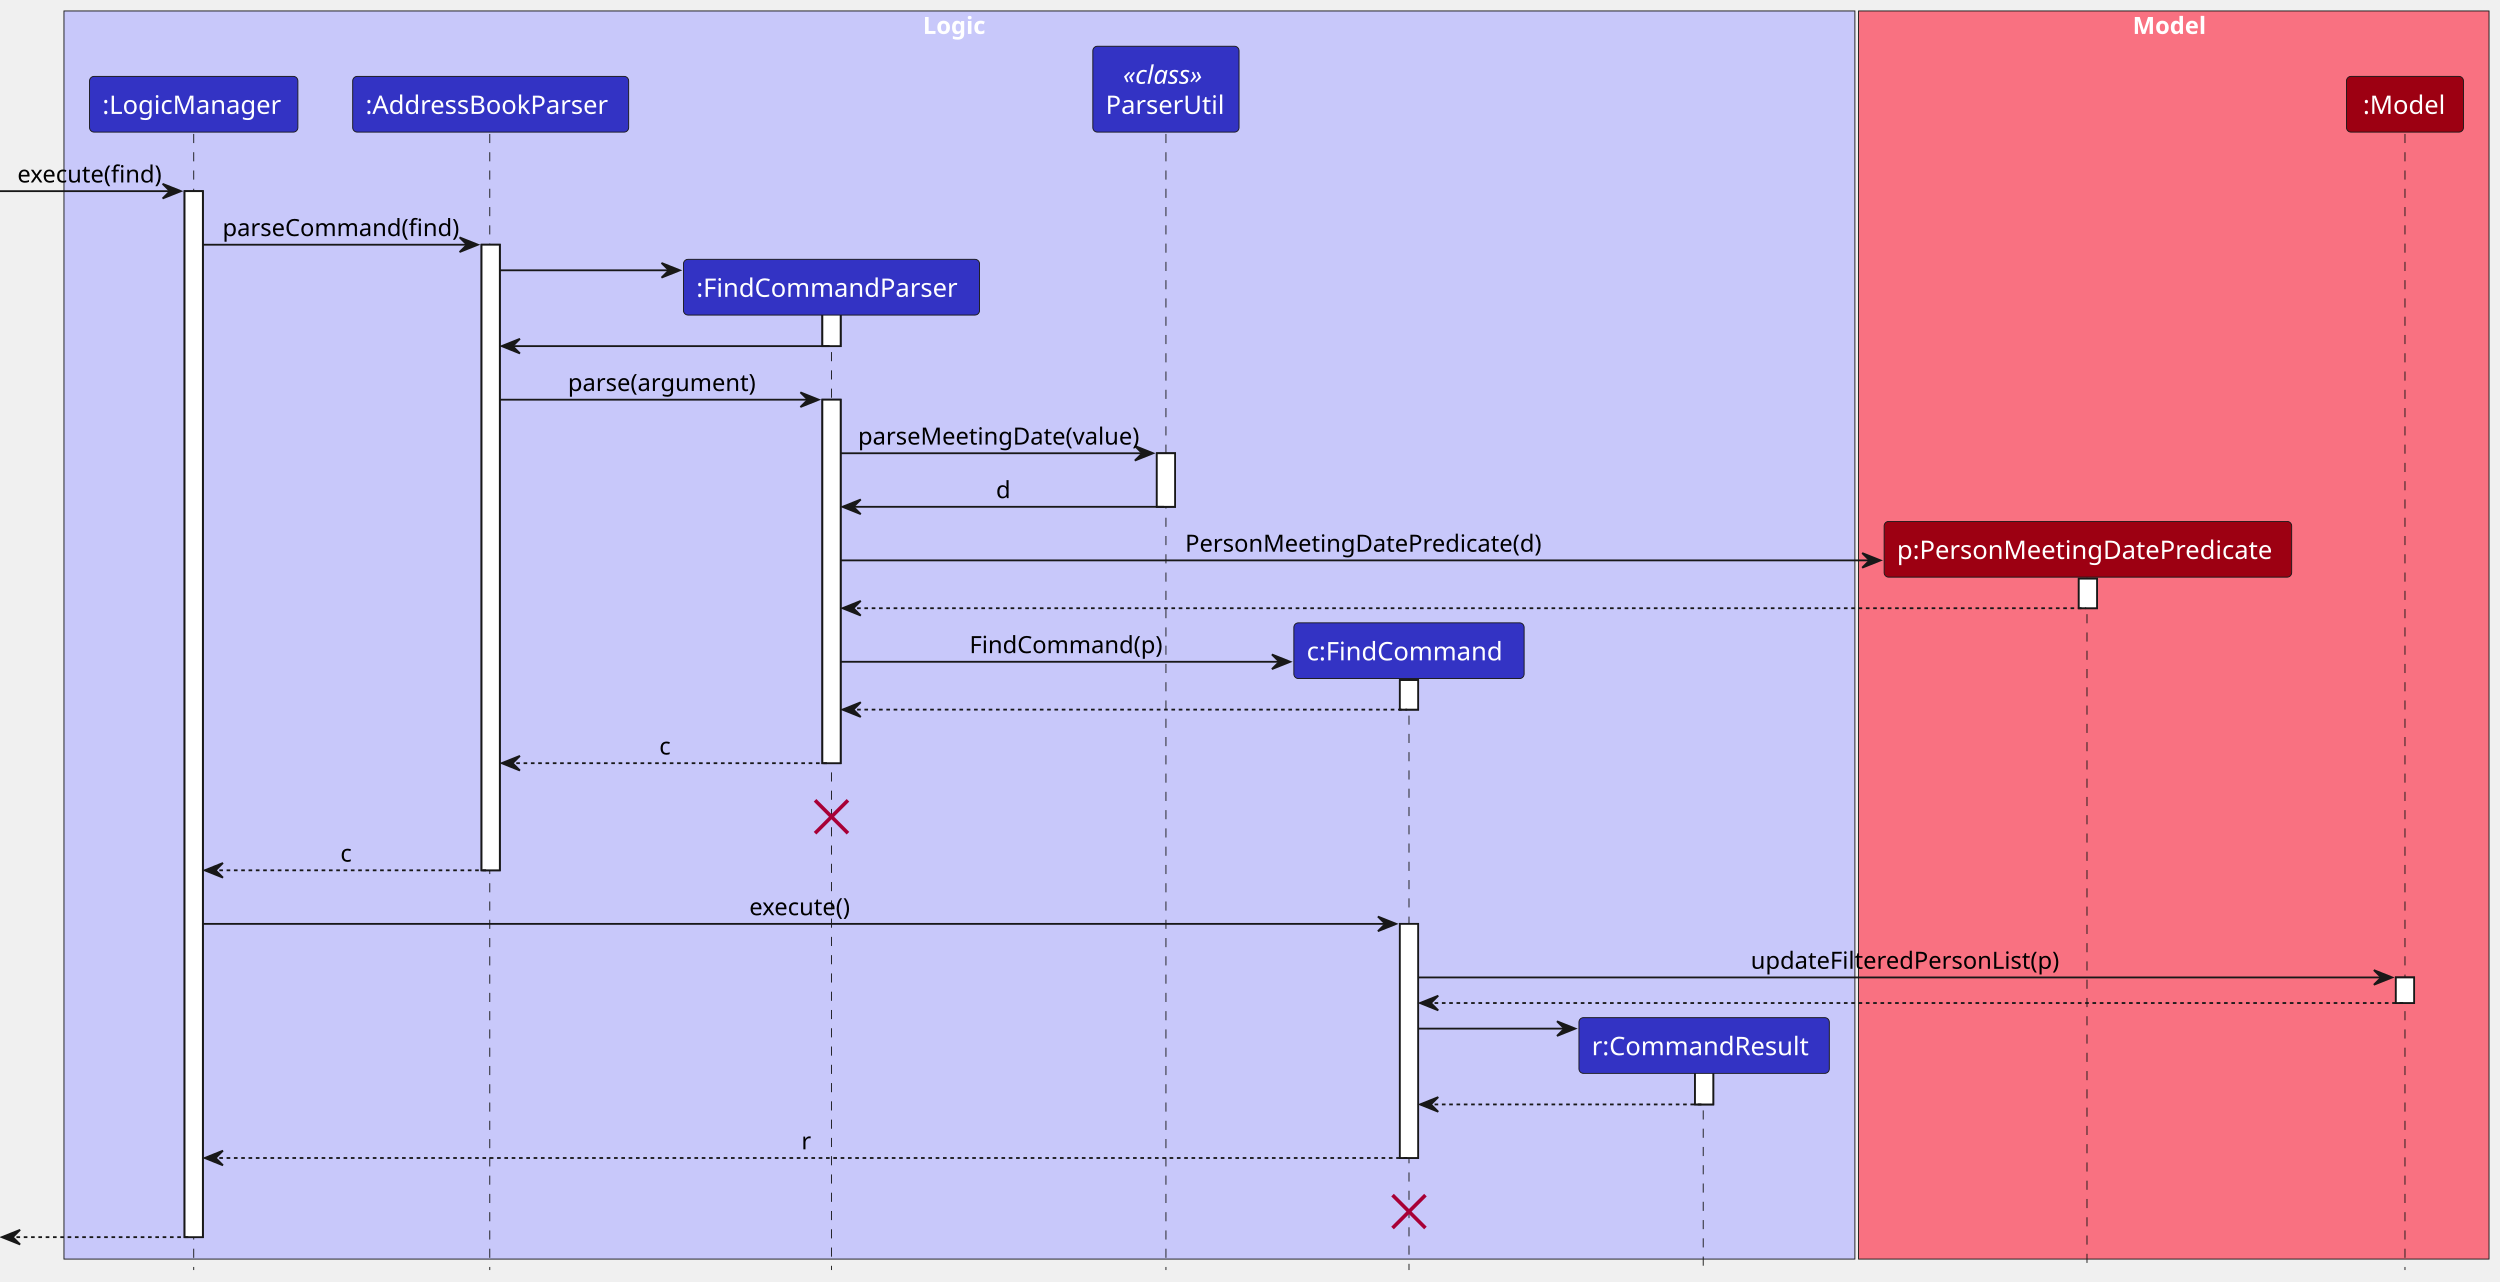
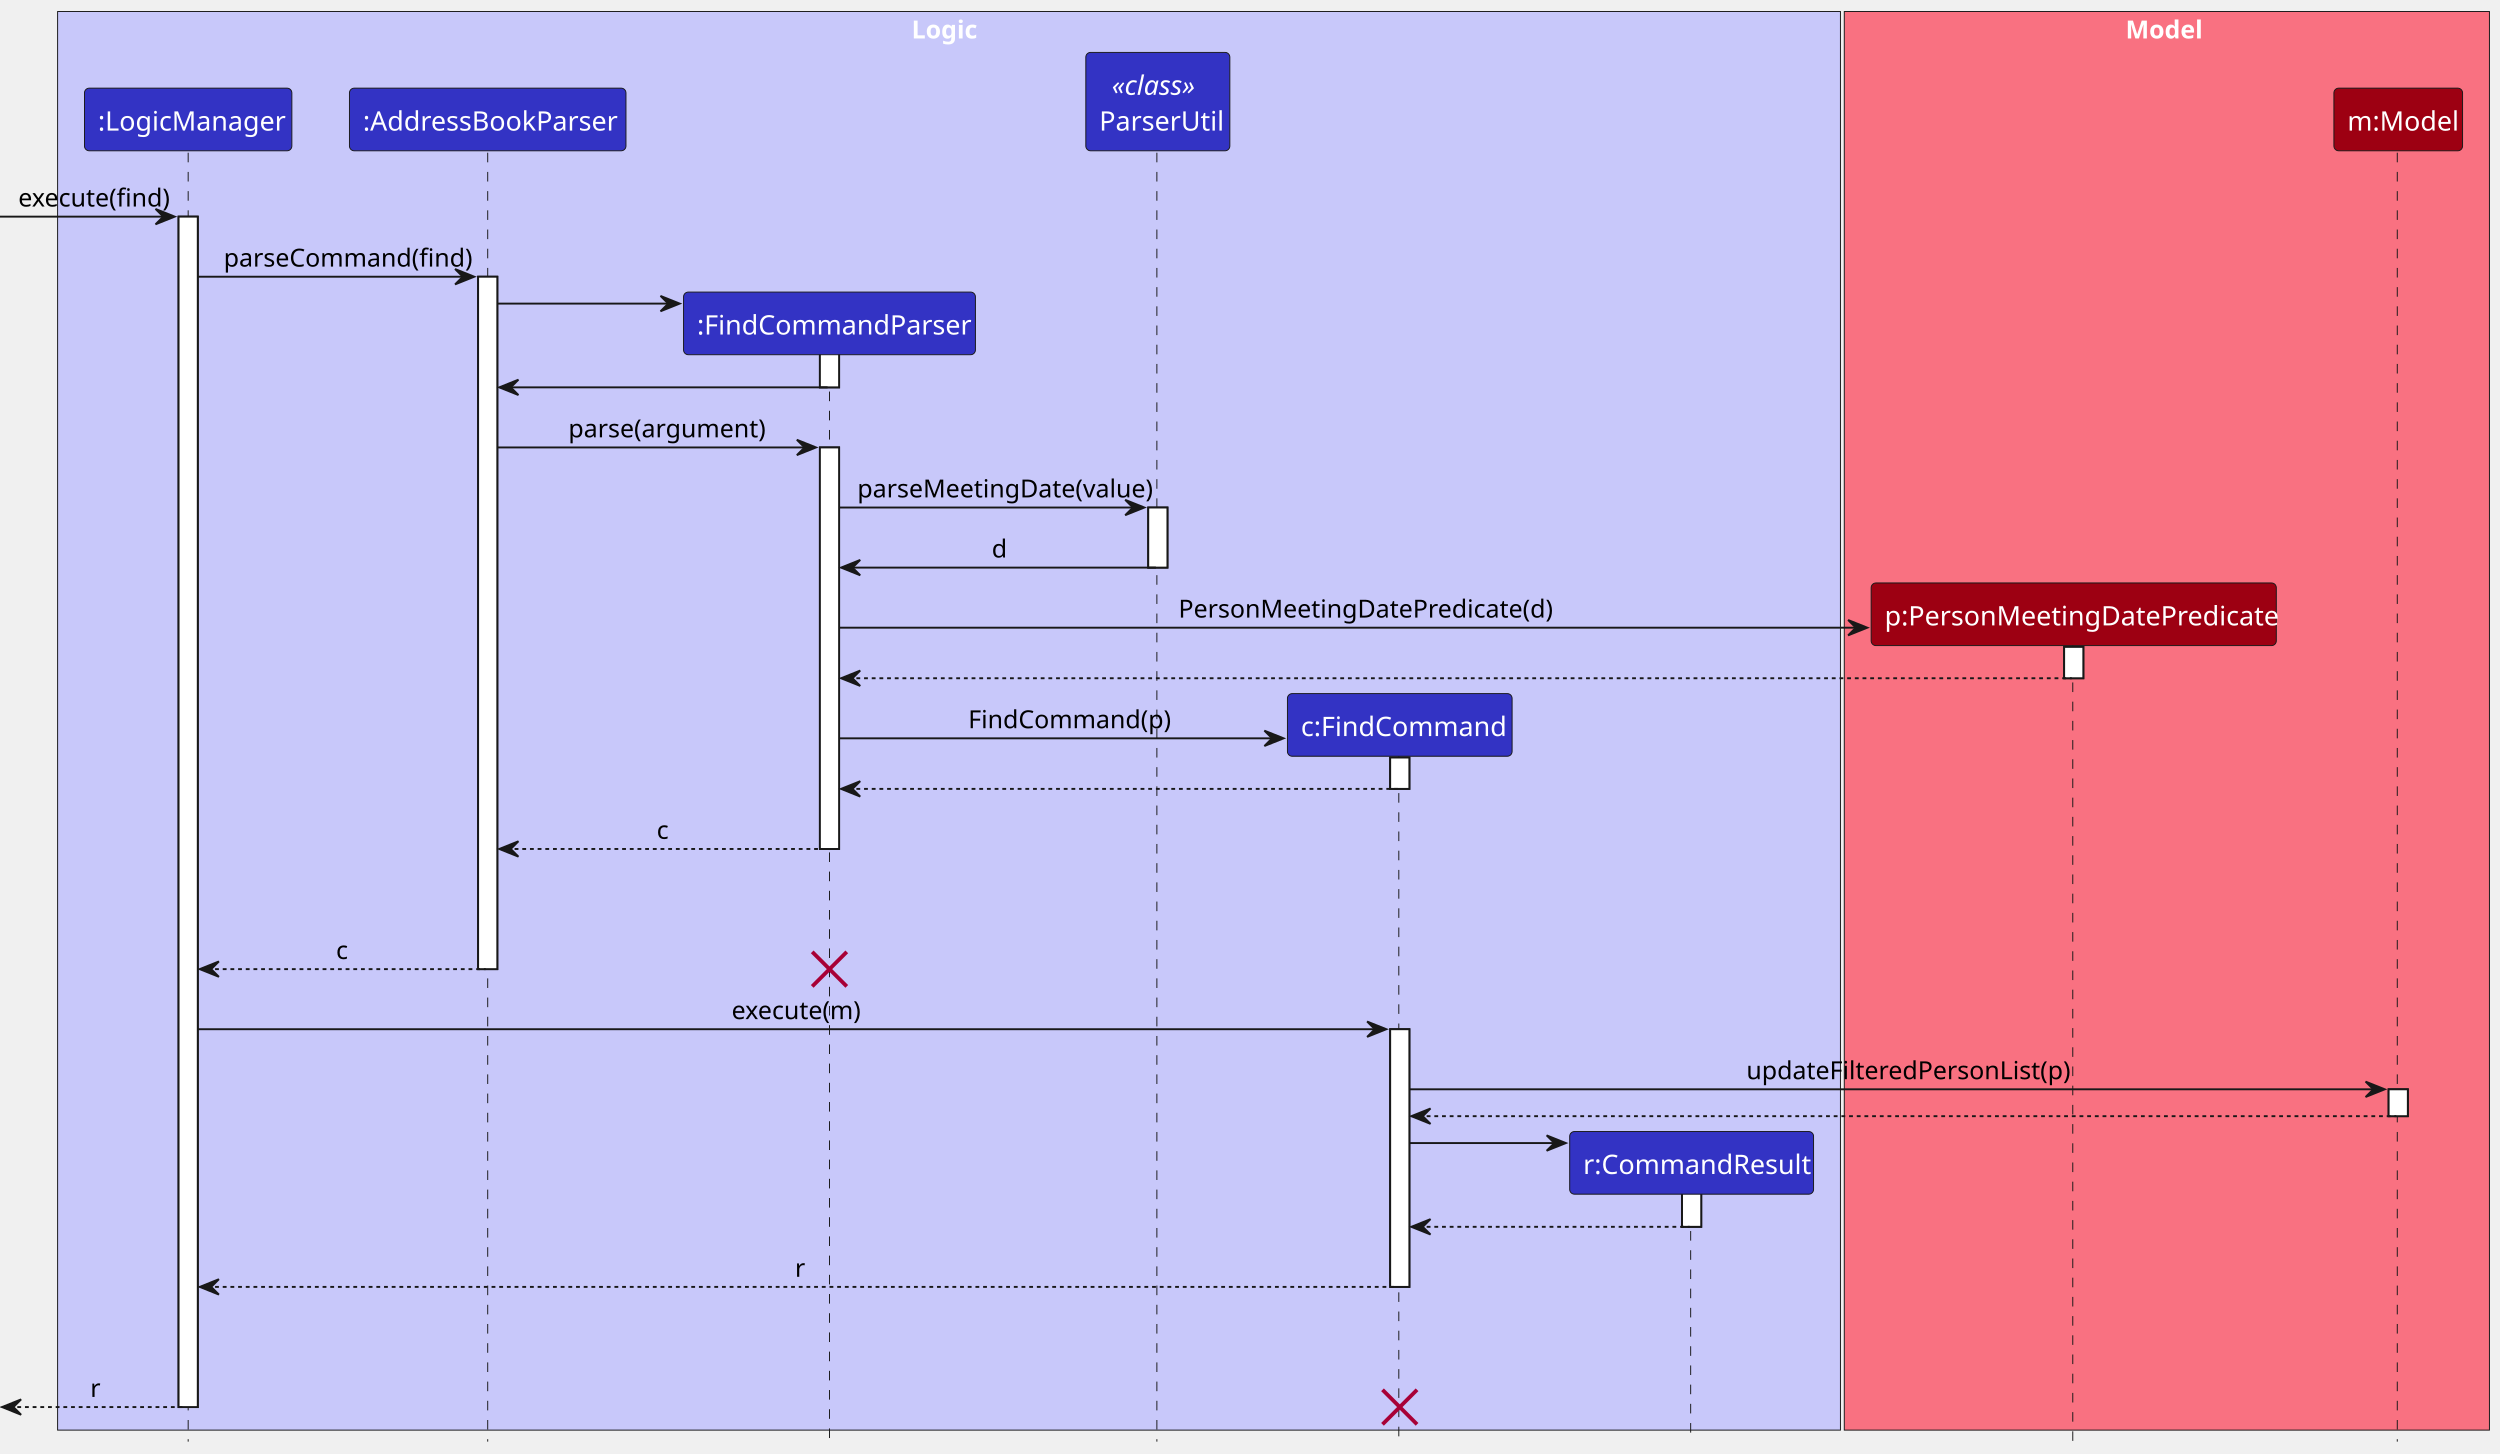
- <svg xmlns="http://www.w3.org/2000/svg" contentStyleType="text/css" height="701px" preserveAspectRatio="none" style="width:1368px;height:701px;background:#FFFFFF;" version="1.1" viewBox="0 0 1368 701" width="1368px" zoomAndPan="magnify">
+ <svg xmlns="http://www.w3.org/2000/svg" contentStyleType="text/css" height="757px" preserveAspectRatio="none" style="width:1302px;height:757px;background:#FFFFFF;" version="1.1" viewBox="0 0 1302 757" width="1302px" zoomAndPan="magnify">
  <defs />
  <g>
-     <rect fill="#C8C8FA" height="682.967" style="stroke:#181818;stroke-width:0.5;" width="980" x="35" y="6" />
-     <text fill="#FFFFFF" font-family="sans-serif" font-size="13" font-weight="bold" lengthAdjust="spacing" textLength="36" x="505" y="18.568">Logic</text>
-     <rect fill="#F97181" height="682.967" style="stroke:#181818;stroke-width:0.5;" width="345" x="1017" y="6" />
-     <text fill="#FFFFFF" font-family="sans-serif" font-size="13" font-weight="bold" lengthAdjust="spacing" textLength="41" x="1167" y="18.568">Model</text>
-     <rect fill="#FFFFFF" height="572.369" style="stroke:#181818;stroke-width:1.0;" width="10" x="101" y="104.598" />
-     <rect fill="#FFFFFF" height="342.328" style="stroke:#181818;stroke-width:1.0;" width="10" x="263.5" y="133.908" />
-     <rect fill="#FFFFFF" height="31.488" style="stroke:#181818;stroke-width:1.0;" width="10" x="450" y="157.908" />
-     <rect fill="#FFFFFF" height="198.908" style="stroke:#181818;stroke-width:1.0;" width="10" x="450" y="218.707" />
-     <rect fill="#FFFFFF" height="29.311" style="stroke:#181818;stroke-width:1.0;" width="10" x="633" y="248.018" />
-     <rect fill="#FFFFFF" height="16.178" style="stroke:#181818;stroke-width:1.0;" width="10" x="766" y="372.127" />
-     <rect fill="#FFFFFF" height="128.109" style="stroke:#181818;stroke-width:1.0;" width="10" x="766" y="505.547" />
-     <rect fill="#FFFFFF" height="31.488" style="stroke:#181818;stroke-width:1.0;" width="10" x="927.5" y="572.857" />
-     <rect fill="#FFFFFF" height="16.178" style="stroke:#181818;stroke-width:1.0;" width="10" x="1137.5" y="316.639" />
-     <rect fill="#FFFFFF" height="14" style="stroke:#181818;stroke-width:1.0;" width="10" x="1311" y="534.857" />
-     <line style="stroke:#181818;stroke-width:0.5;stroke-dasharray:5.0,5.0;" x1="106" x2="106" y1="73.287" y2="694.967" />
-     <line style="stroke:#181818;stroke-width:0.5;stroke-dasharray:5.0,5.0;" x1="268" x2="268" y1="73.287" y2="694.967" />
-     <line style="stroke:#181818;stroke-width:0.5;stroke-dasharray:5.0,5.0;" x1="455" x2="455" y1="172.652" y2="694.967" />
-     <line style="stroke:#181818;stroke-width:0.5;stroke-dasharray:5.0,5.0;" x1="638" x2="638" y1="73.287" y2="694.967" />
-     <line style="stroke:#181818;stroke-width:0.5;stroke-dasharray:5.0,5.0;" x1="771" x2="771" y1="371.56" y2="694.967" />
-     <line style="stroke:#181818;stroke-width:0.5;stroke-dasharray:5.0,5.0;" x1="932" x2="932" y1="587.602" y2="694.967" />
-     <line style="stroke:#181818;stroke-width:0.5;stroke-dasharray:5.0,5.0;" x1="1142" x2="1142" y1="316.072" y2="694.967" />
-     <line style="stroke:#181818;stroke-width:0.5;stroke-dasharray:5.0,5.0;" x1="1316" x2="1316" y1="73.287" y2="694.967" />
-     <rect fill="#3333C4" height="30.488" rx="2.5" ry="2.5" style="stroke:#181818;stroke-width:0.5;" width="114" x="49" y="41.799" />
-     <text fill="#FFFFFF" font-family="sans-serif" font-size="14" lengthAdjust="spacing" textLength="100" x="56" y="62.334">:LogicManager</text>
-     <rect fill="#3333C4" height="30.488" rx="2.5" ry="2.5" style="stroke:#181818;stroke-width:0.5;" width="151" x="193" y="41.799" />
-     <text fill="#FFFFFF" font-family="sans-serif" font-size="14" lengthAdjust="spacing" textLength="137" x="200" y="62.334">:AddressBookParser</text>
-     <rect fill="#3333C4" height="46.977" rx="2.5" ry="2.5" style="stroke:#181818;stroke-width:0.5;" width="80" x="598" y="25.311" />
-     <text fill="#FFFFFF" font-family="sans-serif" font-size="14" font-style="italic" lengthAdjust="spacing" textLength="47" x="614.5" y="45.846">«class»</text>
-     <text fill="#FFFFFF" font-family="sans-serif" font-size="14" lengthAdjust="spacing" textLength="66" x="605" y="62.334">ParserUtil</text>
-     <rect fill="#9D0012" height="30.488" rx="2.5" ry="2.5" style="stroke:#181818;stroke-width:0.5;" width="64" x="1284" y="41.799" />
-     <text fill="#FFFFFF" font-family="sans-serif" font-size="14" lengthAdjust="spacing" textLength="46" x="1293" y="62.334">:Model</text>
-     <rect fill="#FFFFFF" height="572.369" style="stroke:#181818;stroke-width:1.0;" width="10" x="101" y="104.598" />
-     <rect fill="#FFFFFF" height="342.328" style="stroke:#181818;stroke-width:1.0;" width="10" x="263.5" y="133.908" />
-     <rect fill="#FFFFFF" height="31.488" style="stroke:#181818;stroke-width:1.0;" width="10" x="450" y="157.908" />
-     <rect fill="#FFFFFF" height="198.908" style="stroke:#181818;stroke-width:1.0;" width="10" x="450" y="218.707" />
-     <rect fill="#FFFFFF" height="29.311" style="stroke:#181818;stroke-width:1.0;" width="10" x="633" y="248.018" />
-     <rect fill="#FFFFFF" height="16.178" style="stroke:#181818;stroke-width:1.0;" width="10" x="766" y="372.127" />
-     <rect fill="#FFFFFF" height="128.109" style="stroke:#181818;stroke-width:1.0;" width="10" x="766" y="505.547" />
-     <rect fill="#FFFFFF" height="31.488" style="stroke:#181818;stroke-width:1.0;" width="10" x="927.5" y="572.857" />
-     <rect fill="#FFFFFF" height="16.178" style="stroke:#181818;stroke-width:1.0;" width="10" x="1137.5" y="316.639" />
-     <rect fill="#FFFFFF" height="14" style="stroke:#181818;stroke-width:1.0;" width="10" x="1311" y="534.857" />
-     <polygon fill="#181818" points="89,100.598,99,104.598,89,108.598,93,104.598" style="stroke:#181818;stroke-width:1.0;" />
-     <line style="stroke:#181818;stroke-width:1.0;" x1="0" x2="95" y1="104.598" y2="104.598" />
-     <text fill="#000000" font-family="sans-serif" font-size="13" lengthAdjust="spacing" textLength="82" x="9.5" y="99.856">execute(find)</text>
-     <polygon fill="#181818" points="251.5,129.908,261.5,133.908,251.5,137.908,255.5,133.908" style="stroke:#181818;stroke-width:1.0;" />
-     <line style="stroke:#181818;stroke-width:1.0;" x1="111" x2="257.5" y1="133.908" y2="133.908" />
-     <text fill="#000000" font-family="sans-serif" font-size="13" lengthAdjust="spacing" textLength="131" x="121.75" y="129.166">parseCommand(find)</text>
-     <polygon fill="#181818" points="362,143.908,372,147.908,362,151.908,366,147.908" style="stroke:#181818;stroke-width:1.0;" />
-     <line style="stroke:#181818;stroke-width:1.0;" x1="273.5" x2="368" y1="147.908" y2="147.908" />
-     <rect fill="#3333C4" height="30.488" rx="2.5" ry="2.5" style="stroke:#181818;stroke-width:0.5;" width="162" x="374" y="141.908" />
-     <text fill="#FFFFFF" font-family="sans-serif" font-size="14" lengthAdjust="spacing" textLength="148" x="381" y="162.443">:FindCommandParser</text>
-     <polygon fill="#181818" points="284.5,185.397,274.5,189.397,284.5,193.397,280.5,189.397" style="stroke:#181818;stroke-width:1.0;" />
-     <line style="stroke:#181818;stroke-width:1.0;" x1="278.5" x2="454" y1="189.397" y2="189.397" />
-     <polygon fill="#181818" points="438,214.707,448,218.707,438,222.707,442,218.707" style="stroke:#181818;stroke-width:1.0;" />
-     <line style="stroke:#181818;stroke-width:1.0;" x1="273.5" x2="444" y1="218.707" y2="218.707" />
-     <text fill="#000000" font-family="sans-serif" font-size="13" lengthAdjust="spacing" textLength="102" x="310.75" y="213.965">parse(argument)</text>
-     <polygon fill="#181818" points="621,244.018,631,248.018,621,252.018,625,248.018" style="stroke:#181818;stroke-width:1.0;" />
-     <line style="stroke:#181818;stroke-width:1.0;" x1="460" x2="627" y1="248.018" y2="248.018" />
-     <text fill="#000000" font-family="sans-serif" font-size="13" lengthAdjust="spacing" textLength="154" x="469.5" y="243.275">parseMeetingDate(value)</text>
-     <polygon fill="#181818" points="471,273.328,461,277.328,471,281.328,467,277.328" style="stroke:#181818;stroke-width:1.0;" />
-     <line style="stroke:#181818;stroke-width:1.0;" x1="465" x2="637" y1="277.328" y2="277.328" />
-     <text fill="#000000" font-family="sans-serif" font-size="13" lengthAdjust="spacing" textLength="8" x="545" y="272.586">d</text>
-     <polygon fill="#181818" points="1019,302.639,1029,306.639,1019,310.639,1023,306.639" style="stroke:#181818;stroke-width:1.0;" />
-     <line style="stroke:#181818;stroke-width:1.0;" x1="460" x2="1025" y1="306.639" y2="306.639" />
-     <text fill="#000000" font-family="sans-serif" font-size="13" lengthAdjust="spacing" textLength="194" x="648.5" y="301.897">PersonMeetingDatePredicate(d)</text>
-     <rect fill="#9D0012" height="30.488" rx="2.5" ry="2.5" style="stroke:#181818;stroke-width:0.5;" width="223" x="1031" y="285.328" />
-     <text fill="#FFFFFF" font-family="sans-serif" font-size="14" lengthAdjust="spacing" textLength="209" x="1038" y="305.863">p:PersonMeetingDatePredicate</text>
-     <polygon fill="#181818" points="471,328.816,461,332.816,471,336.816,467,332.816" style="stroke:#181818;stroke-width:1.0;" />
-     <line style="stroke:#181818;stroke-width:1.0;stroke-dasharray:2.0,2.0;" x1="465" x2="1141.5" y1="332.816" y2="332.816" />
-     <polygon fill="#181818" points="696,358.127,706,362.127,696,366.127,700,362.127" style="stroke:#181818;stroke-width:1.0;" />
-     <line style="stroke:#181818;stroke-width:1.0;" x1="460" x2="702" y1="362.127" y2="362.127" />
-     <text fill="#000000" font-family="sans-serif" font-size="13" lengthAdjust="spacing" textLength="107" x="530.5" y="357.385">FindCommand(p)</text>
-     <rect fill="#3333C4" height="30.488" rx="2.5" ry="2.5" style="stroke:#181818;stroke-width:0.5;" width="126" x="708" y="340.816" />
-     <text fill="#FFFFFF" font-family="sans-serif" font-size="14" lengthAdjust="spacing" textLength="112" x="715" y="361.352">c:FindCommand</text>
-     <polygon fill="#181818" points="471,384.305,461,388.305,471,392.305,467,388.305" style="stroke:#181818;stroke-width:1.0;" />
-     <line style="stroke:#181818;stroke-width:1.0;stroke-dasharray:2.0,2.0;" x1="465" x2="770" y1="388.305" y2="388.305" />
-     <polygon fill="#181818" points="284.5,413.615,274.5,417.615,284.5,421.615,280.5,417.615" style="stroke:#181818;stroke-width:1.0;" />
-     <line style="stroke:#181818;stroke-width:1.0;stroke-dasharray:2.0,2.0;" x1="278.5" x2="454" y1="417.615" y2="417.615" />
-     <text fill="#000000" font-family="sans-serif" font-size="13" lengthAdjust="spacing" textLength="7" x="360.75" y="412.873">c</text>
-     <line style="stroke:#A80036;stroke-width:2.0;" x1="446" x2="464" y1="437.926" y2="455.926" />
-     <line style="stroke:#A80036;stroke-width:2.0;" x1="446" x2="464" y1="455.926" y2="437.926" />
-     <polygon fill="#181818" points="122,472.236,112,476.236,122,480.236,118,476.236" style="stroke:#181818;stroke-width:1.0;" />
-     <line style="stroke:#181818;stroke-width:1.0;stroke-dasharray:2.0,2.0;" x1="116" x2="267.5" y1="476.236" y2="476.236" />
-     <text fill="#000000" font-family="sans-serif" font-size="13" lengthAdjust="spacing" textLength="7" x="186.25" y="471.494">c</text>
-     <polygon fill="#181818" points="754,501.547,764,505.547,754,509.547,758,505.547" style="stroke:#181818;stroke-width:1.0;" />
-     <line style="stroke:#181818;stroke-width:1.0;" x1="111" x2="760" y1="505.547" y2="505.547" />
-     <text fill="#000000" font-family="sans-serif" font-size="13" lengthAdjust="spacing" textLength="57" x="410" y="500.805">execute()</text>
-     <polygon fill="#181818" points="1299,530.857,1309,534.857,1299,538.857,1303,534.857" style="stroke:#181818;stroke-width:1.0;" />
-     <line style="stroke:#181818;stroke-width:1.0;" x1="776" x2="1305" y1="534.857" y2="534.857" />
-     <text fill="#000000" font-family="sans-serif" font-size="13" lengthAdjust="spacing" textLength="171" x="958" y="530.115">updateFilteredPersonList(p)</text>
-     <polygon fill="#181818" points="787,544.857,777,548.857,787,552.857,783,548.857" style="stroke:#181818;stroke-width:1.0;" />
-     <line style="stroke:#181818;stroke-width:1.0;stroke-dasharray:2.0,2.0;" x1="781" x2="1315" y1="548.857" y2="548.857" />
-     <polygon fill="#181818" points="852,558.857,862,562.857,852,566.857,856,562.857" style="stroke:#181818;stroke-width:1.0;" />
-     <line style="stroke:#181818;stroke-width:1.0;" x1="776" x2="858" y1="562.857" y2="562.857" />
-     <rect fill="#3333C4" height="30.488" rx="2.5" ry="2.5" style="stroke:#181818;stroke-width:0.5;" width="137" x="864" y="556.857" />
-     <text fill="#FFFFFF" font-family="sans-serif" font-size="14" lengthAdjust="spacing" textLength="123" x="871" y="577.393">r:CommandResult</text>
-     <polygon fill="#181818" points="787,600.346,777,604.346,787,608.346,783,604.346" style="stroke:#181818;stroke-width:1.0;" />
-     <line style="stroke:#181818;stroke-width:1.0;stroke-dasharray:2.0,2.0;" x1="781" x2="931.5" y1="604.346" y2="604.346" />
-     <polygon fill="#181818" points="122,629.656,112,633.656,122,637.656,118,633.656" style="stroke:#181818;stroke-width:1.0;" />
-     <line style="stroke:#181818;stroke-width:1.0;stroke-dasharray:2.0,2.0;" x1="116" x2="770" y1="633.656" y2="633.656" />
-     <text fill="#000000" font-family="sans-serif" font-size="13" lengthAdjust="spacing" textLength="5" x="438.5" y="628.914">r</text>
-     <line style="stroke:#A80036;stroke-width:2.0;" x1="762" x2="780" y1="653.967" y2="671.967" />
-     <line style="stroke:#A80036;stroke-width:2.0;" x1="762" x2="780" y1="671.967" y2="653.967" />
-     <polygon fill="#181818" points="11,672.967,1,676.967,11,680.967,7,676.967" style="stroke:#181818;stroke-width:1.0;" />
-     <line style="stroke:#181818;stroke-width:1.0;stroke-dasharray:2.0,2.0;" x1="5" x2="105" y1="676.967" y2="676.967" />
+     <rect fill="#C8C8FA" height="738.801" style="stroke:#181818;stroke-width:0.5;" width="928.5" x="30" y="6" />
+     <text fill="#FFFFFF" font-family="sans-serif" font-size="13" font-weight="bold" lengthAdjust="spacing" textLength="35" x="474.75" y="20.028">Logic</text>
+     <rect fill="#F97181" height="738.801" style="stroke:#181818;stroke-width:0.5;" width="336" x="960.5" y="6" />
+     <text fill="#FFFFFF" font-family="sans-serif" font-size="13" font-weight="bold" lengthAdjust="spacing" textLength="39" x="1107" y="20.028">Model</text>
+     <rect fill="#FFFFFF" height="619.977" style="stroke:#181818;stroke-width:1.0;" width="10" x="93" y="112.824" />
+     <rect fill="#FFFFFF" height="360.609" style="stroke:#181818;stroke-width:1.0;" width="10" x="249" y="144.115" />
+     <rect fill="#FFFFFF" height="33.621" style="stroke:#181818;stroke-width:1.0;" width="10" x="427" y="168.115" />
+     <rect fill="#FFFFFF" height="209.115" style="stroke:#181818;stroke-width:1.0;" width="10" x="427" y="233.027" />
+     <rect fill="#FFFFFF" height="31.291" style="stroke:#181818;stroke-width:1.0;" width="10" x="598" y="264.318" />
+     <rect fill="#FFFFFF" height="16.33" style="stroke:#181818;stroke-width:1.0;" width="10" x="724" y="394.522" />
+     <rect fill="#FFFFFF" height="134.203" style="stroke:#181818;stroke-width:1.0;" width="10" x="724" y="536.016" />
+     <rect fill="#FFFFFF" height="33.621" style="stroke:#181818;stroke-width:1.0;" width="10" x="876" y="605.307" />
+     <rect fill="#FFFFFF" height="16.33" style="stroke:#181818;stroke-width:1.0;" width="10" x="1075" y="336.9" />
+     <rect fill="#FFFFFF" height="14" style="stroke:#181818;stroke-width:1.0;" width="10" x="1244" y="567.307" />
+     <line style="stroke:#181818;stroke-width:0.5;stroke-dasharray:5.0,5.0;" x1="98" x2="98" y1="79.533" y2="750.801" />
+     <line style="stroke:#181818;stroke-width:0.5;stroke-dasharray:5.0,5.0;" x1="254" x2="254" y1="79.533" y2="750.801" />
+     <line style="stroke:#181818;stroke-width:0.5;stroke-dasharray:5.0,5.0;" x1="432" x2="432" y1="183.926" y2="750.801" />
+     <line style="stroke:#181818;stroke-width:0.5;stroke-dasharray:5.0,5.0;" x1="602.5" x2="602.5" y1="79.533" y2="750.801" />
+     <line style="stroke:#181818;stroke-width:0.5;stroke-dasharray:5.0,5.0;" x1="728.5" x2="728.5" y1="393.041" y2="750.801" />
+     <line style="stroke:#181818;stroke-width:0.5;stroke-dasharray:5.0,5.0;" x1="880.5" x2="880.5" y1="621.117" y2="750.801" />
+     <line style="stroke:#181818;stroke-width:0.5;stroke-dasharray:5.0,5.0;" x1="1079.5" x2="1079.5" y1="335.42" y2="750.801" />
+     <line style="stroke:#181818;stroke-width:0.5;stroke-dasharray:5.0,5.0;" x1="1248.5" x2="1248.5" y1="79.533" y2="750.801" />
+     <rect fill="#3333C4" height="32.621" rx="2.5" ry="2.5" style="stroke:#181818;stroke-width:0.5;" width="108" x="44" y="45.912" />
+     <text fill="#FFFFFF" font-family="sans-serif" font-size="14" lengthAdjust="spacing" textLength="94" x="51" y="68.019">:LogicManager</text>
+     <rect fill="#3333C4" height="32.621" rx="2.5" ry="2.5" style="stroke:#181818;stroke-width:0.5;" width="144" x="182" y="45.912" />
+     <text fill="#FFFFFF" font-family="sans-serif" font-size="14" lengthAdjust="spacing" textLength="130" x="189" y="68.019">:AddressBookParser</text>
+     <rect fill="#3333C4" height="51.242" rx="2.5" ry="2.5" style="stroke:#181818;stroke-width:0.5;" width="75" x="565.5" y="27.291" />
+     <text fill="#FFFFFF" font-family="sans-serif" font-size="14" font-style="italic" lengthAdjust="spacing" textLength="48" x="579" y="49.398">«class»</text>
+     <text fill="#FFFFFF" font-family="sans-serif" font-size="14" lengthAdjust="spacing" textLength="61" x="572.5" y="68.019">ParserUtil</text>
+     <rect fill="#9D0012" height="32.621" rx="2.5" ry="2.5" style="stroke:#181818;stroke-width:0.5;" width="67" x="1215.5" y="45.912" />
+     <text fill="#FFFFFF" font-family="sans-serif" font-size="14" lengthAdjust="spacing" textLength="53" x="1222.5" y="68.019">m:Model</text>
+     <rect fill="#FFFFFF" height="619.977" style="stroke:#181818;stroke-width:1.0;" width="10" x="93" y="112.824" />
+     <rect fill="#FFFFFF" height="360.609" style="stroke:#181818;stroke-width:1.0;" width="10" x="249" y="144.115" />
+     <rect fill="#FFFFFF" height="33.621" style="stroke:#181818;stroke-width:1.0;" width="10" x="427" y="168.115" />
+     <rect fill="#FFFFFF" height="209.115" style="stroke:#181818;stroke-width:1.0;" width="10" x="427" y="233.027" />
+     <rect fill="#FFFFFF" height="31.291" style="stroke:#181818;stroke-width:1.0;" width="10" x="598" y="264.318" />
+     <rect fill="#FFFFFF" height="16.33" style="stroke:#181818;stroke-width:1.0;" width="10" x="724" y="394.522" />
+     <rect fill="#FFFFFF" height="134.203" style="stroke:#181818;stroke-width:1.0;" width="10" x="724" y="536.016" />
+     <rect fill="#FFFFFF" height="33.621" style="stroke:#181818;stroke-width:1.0;" width="10" x="876" y="605.307" />
+     <rect fill="#FFFFFF" height="16.33" style="stroke:#181818;stroke-width:1.0;" width="10" x="1075" y="336.9" />
+     <rect fill="#FFFFFF" height="14" style="stroke:#181818;stroke-width:1.0;" width="10" x="1244" y="567.307" />
+     <polygon fill="#181818" points="81,108.824,91,112.824,81,116.824,85,112.824" style="stroke:#181818;stroke-width:1.0;" />
+     <line style="stroke:#181818;stroke-width:1.0;" x1="0" x2="87" y1="112.824" y2="112.824" />
+     <text fill="#000000" font-family="sans-serif" font-size="13" lengthAdjust="spacing" textLength="74" x="9.5" y="107.561">execute(find)</text>
+     <polygon fill="#181818" points="237,140.115,247,144.115,237,148.115,241,144.115" style="stroke:#181818;stroke-width:1.0;" />
+     <line style="stroke:#181818;stroke-width:1.0;" x1="103" x2="243" y1="144.115" y2="144.115" />
+     <text fill="#000000" font-family="sans-serif" font-size="13" lengthAdjust="spacing" textLength="119" x="116.5" y="138.852">parseCommand(find)</text>
+     <polygon fill="#181818" points="344,154.115,354,158.115,344,162.115,348,158.115" style="stroke:#181818;stroke-width:1.0;" />
+     <line style="stroke:#181818;stroke-width:1.0;" x1="259" x2="350" y1="158.115" y2="158.115" />
+     <rect fill="#3333C4" height="32.621" rx="2.5" ry="2.5" style="stroke:#181818;stroke-width:0.5;" width="152" x="356" y="152.115" />
+     <text fill="#FFFFFF" font-family="sans-serif" font-size="14" lengthAdjust="spacing" textLength="138" x="363" y="174.223">:FindCommandParser</text>
+     <polygon fill="#181818" points="270,197.736,260,201.736,270,205.736,266,201.736" style="stroke:#181818;stroke-width:1.0;" />
+     <line style="stroke:#181818;stroke-width:1.0;" x1="264" x2="431" y1="201.736" y2="201.736" />
+     <polygon fill="#181818" points="415,229.027,425,233.027,415,237.027,419,233.027" style="stroke:#181818;stroke-width:1.0;" />
+     <line style="stroke:#181818;stroke-width:1.0;" x1="259" x2="421" y1="233.027" y2="233.027" />
+     <text fill="#000000" font-family="sans-serif" font-size="13" lengthAdjust="spacing" textLength="94" x="296" y="227.765">parse(argument)</text>
+     <polygon fill="#181818" points="586,260.318,596,264.318,586,268.318,590,264.318" style="stroke:#181818;stroke-width:1.0;" />
+     <line style="stroke:#181818;stroke-width:1.0;" x1="437" x2="592" y1="264.318" y2="264.318" />
+     <text fill="#000000" font-family="sans-serif" font-size="13" lengthAdjust="spacing" textLength="142" x="446.5" y="259.056">parseMeetingDate(value)</text>
+     <polygon fill="#181818" points="448,291.609,438,295.609,448,299.609,444,295.609" style="stroke:#181818;stroke-width:1.0;" />
+     <line style="stroke:#181818;stroke-width:1.0;" x1="442" x2="602" y1="295.609" y2="295.609" />
+     <text fill="#000000" font-family="sans-serif" font-size="13" lengthAdjust="spacing" textLength="7" x="516.5" y="290.347">d</text>
+     <polygon fill="#181818" points="962.5,322.9,972.5,326.9,962.5,330.9,966.5,326.9" style="stroke:#181818;stroke-width:1.0;" />
+     <line style="stroke:#181818;stroke-width:1.0;" x1="437" x2="968.5" y1="326.9" y2="326.9" />
+     <text fill="#000000" font-family="sans-serif" font-size="13" lengthAdjust="spacing" textLength="184" x="613.75" y="321.638">PersonMeetingDatePredicate(d)</text>
+     <rect fill="#9D0012" height="32.621" rx="2.5" ry="2.5" style="stroke:#181818;stroke-width:0.5;" width="211" x="974.5" y="303.609" />
+     <text fill="#FFFFFF" font-family="sans-serif" font-size="14" lengthAdjust="spacing" textLength="197" x="981.5" y="325.717">p:PersonMeetingDatePredicate</text>
+     <polygon fill="#181818" points="448,349.231,438,353.231,448,357.231,444,353.231" style="stroke:#181818;stroke-width:1.0;" />
+     <line style="stroke:#181818;stroke-width:1.0;stroke-dasharray:2.0,2.0;" x1="442" x2="1079" y1="353.231" y2="353.231" />
+     <polygon fill="#181818" points="658.5,380.522,668.5,384.522,658.5,388.522,662.5,384.522" style="stroke:#181818;stroke-width:1.0;" />
+     <line style="stroke:#181818;stroke-width:1.0;" x1="437" x2="664.5" y1="384.522" y2="384.522" />
+     <text fill="#000000" font-family="sans-serif" font-size="13" lengthAdjust="spacing" textLength="99" x="504.25" y="379.259">FindCommand(p)</text>
+     <rect fill="#3333C4" height="32.621" rx="2.5" ry="2.5" style="stroke:#181818;stroke-width:0.5;" width="117" x="670.5" y="361.231" />
+     <text fill="#FFFFFF" font-family="sans-serif" font-size="14" lengthAdjust="spacing" textLength="103" x="677.5" y="383.338">c:FindCommand</text>
+     <polygon fill="#181818" points="448,406.852,438,410.852,448,414.852,444,410.852" style="stroke:#181818;stroke-width:1.0;" />
+     <line style="stroke:#181818;stroke-width:1.0;stroke-dasharray:2.0,2.0;" x1="442" x2="728" y1="410.852" y2="410.852" />
+     <polygon fill="#181818" points="270,438.143,260,442.143,270,446.143,266,442.143" style="stroke:#181818;stroke-width:1.0;" />
+     <line style="stroke:#181818;stroke-width:1.0;stroke-dasharray:2.0,2.0;" x1="264" x2="431" y1="442.143" y2="442.143" />
+     <text fill="#000000" font-family="sans-serif" font-size="13" lengthAdjust="spacing" textLength="7" x="342" y="436.88">c</text>
+     <polygon fill="#181818" points="114,500.725,104,504.725,114,508.725,110,504.725" style="stroke:#181818;stroke-width:1.0;" />
+     <line style="stroke:#181818;stroke-width:1.0;stroke-dasharray:2.0,2.0;" x1="108" x2="253" y1="504.725" y2="504.725" />
+     <text fill="#000000" font-family="sans-serif" font-size="13" lengthAdjust="spacing" textLength="7" x="175" y="499.462">c</text>
+     <line style="stroke:#A80036;stroke-width:2.0;" x1="423" x2="441" y1="495.725" y2="513.725" />
+     <line style="stroke:#A80036;stroke-width:2.0;" x1="423" x2="441" y1="513.725" y2="495.725" />
+     <polygon fill="#181818" points="712,532.016,722,536.016,712,540.016,716,536.016" style="stroke:#181818;stroke-width:1.0;" />
+     <line style="stroke:#181818;stroke-width:1.0;" x1="103" x2="718" y1="536.016" y2="536.016" />
+     <text fill="#000000" font-family="sans-serif" font-size="13" lengthAdjust="spacing" textLength="65" x="381" y="530.753">execute(m)</text>
+     <polygon fill="#181818" points="1232,563.307,1242,567.307,1232,571.307,1236,567.307" style="stroke:#181818;stroke-width:1.0;" />
+     <line style="stroke:#181818;stroke-width:1.0;" x1="734" x2="1238" y1="567.307" y2="567.307" />
+     <text fill="#000000" font-family="sans-serif" font-size="13" lengthAdjust="spacing" textLength="159" x="909.5" y="562.044">updateFilteredPersonList(p)</text>
+     <polygon fill="#181818" points="745,577.307,735,581.307,745,585.307,741,581.307" style="stroke:#181818;stroke-width:1.0;" />
+     <line style="stroke:#181818;stroke-width:1.0;stroke-dasharray:2.0,2.0;" x1="739" x2="1248" y1="581.307" y2="581.307" />
+     <polygon fill="#181818" points="805.5,591.307,815.5,595.307,805.5,599.307,809.5,595.307" style="stroke:#181818;stroke-width:1.0;" />
+     <line style="stroke:#181818;stroke-width:1.0;" x1="734" x2="811.5" y1="595.307" y2="595.307" />
+     <rect fill="#3333C4" height="32.621" rx="2.5" ry="2.5" style="stroke:#181818;stroke-width:0.5;" width="127" x="817.5" y="589.307" />
+     <text fill="#FFFFFF" font-family="sans-serif" font-size="14" lengthAdjust="spacing" textLength="113" x="824.5" y="611.414">r:CommandResult</text>
+     <polygon fill="#181818" points="745,634.928,735,638.928,745,642.928,741,638.928" style="stroke:#181818;stroke-width:1.0;" />
+     <line style="stroke:#181818;stroke-width:1.0;stroke-dasharray:2.0,2.0;" x1="739" x2="880" y1="638.928" y2="638.928" />
+     <polygon fill="#181818" points="114,666.219,104,670.219,114,674.219,110,670.219" style="stroke:#181818;stroke-width:1.0;" />
+     <line style="stroke:#181818;stroke-width:1.0;stroke-dasharray:2.0,2.0;" x1="108" x2="728" y1="670.219" y2="670.219" />
+     <text fill="#000000" font-family="sans-serif" font-size="13" lengthAdjust="spacing" textLength="4" x="414" y="664.956">r</text>
+     <polygon fill="#181818" points="11,728.801,1,732.801,11,736.801,7,732.801" style="stroke:#181818;stroke-width:1.0;" />
+     <line style="stroke:#181818;stroke-width:1.0;stroke-dasharray:2.0,2.0;" x1="5" x2="97" y1="732.801" y2="732.801" />
+     <text fill="#000000" font-family="sans-serif" font-size="13" lengthAdjust="spacing" textLength="4" x="47" y="727.538">r</text>
+     <line style="stroke:#A80036;stroke-width:2.0;" x1="720" x2="738" y1="723.801" y2="741.801" />
+     <line style="stroke:#A80036;stroke-width:2.0;" x1="720" x2="738" y1="741.801" y2="723.801" />
  </g>
</svg>
